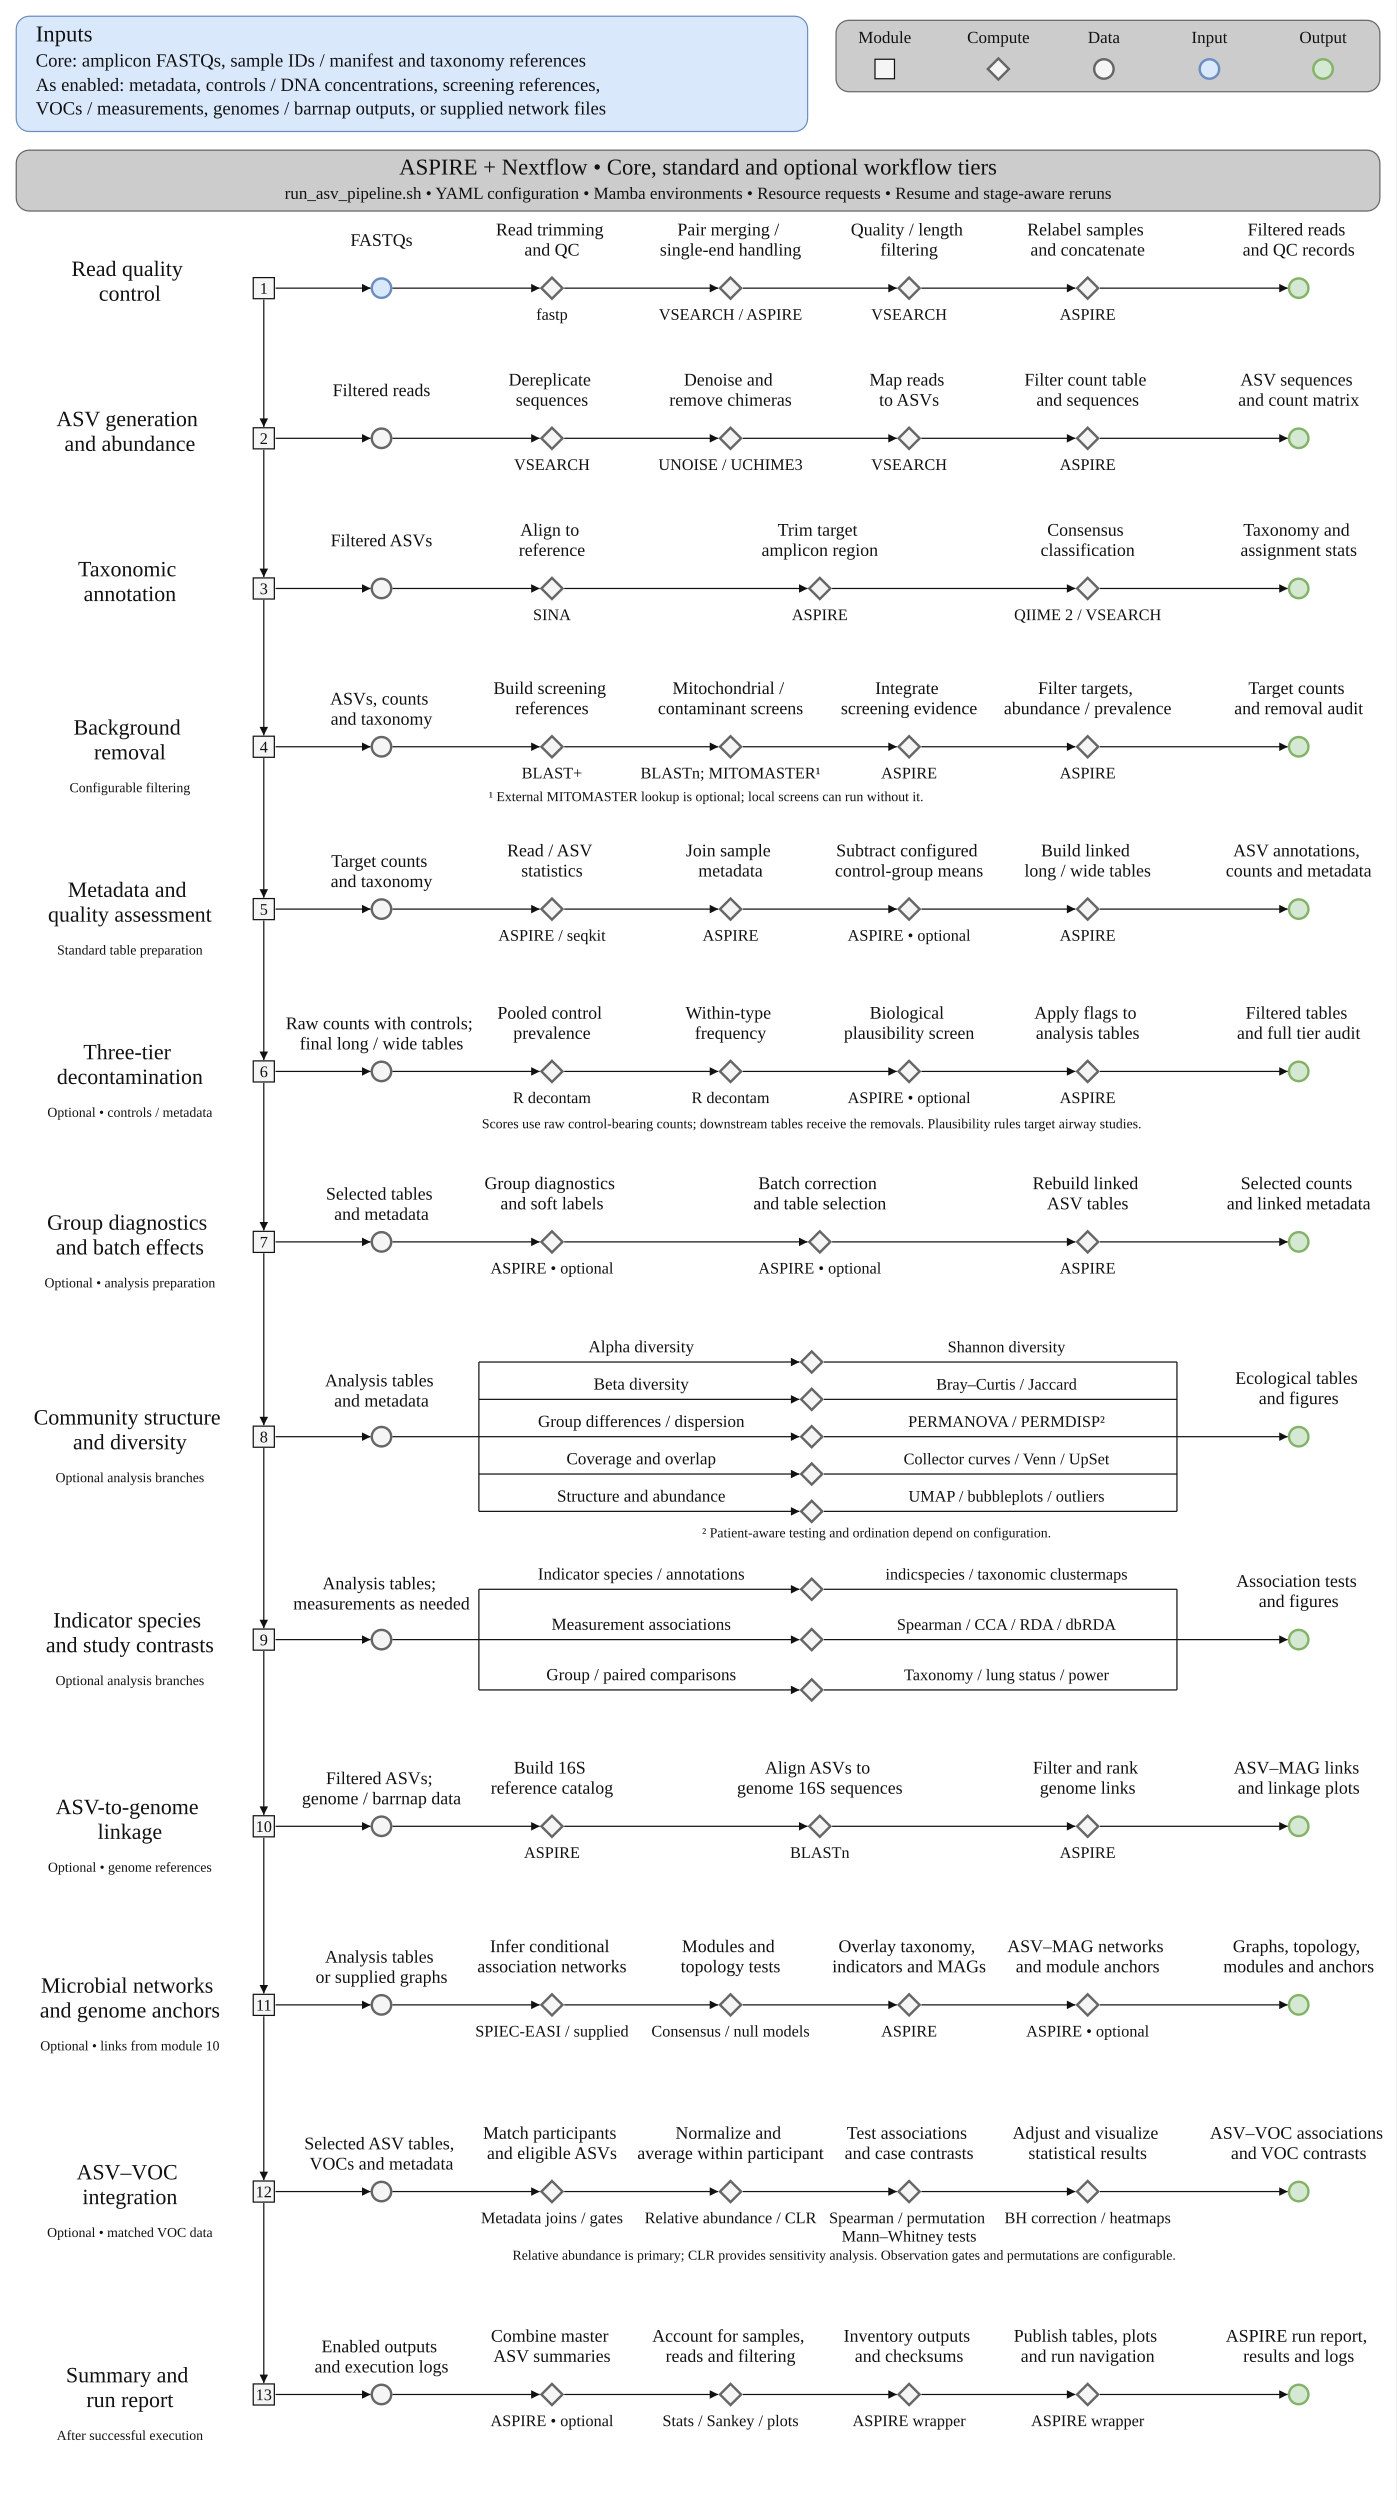
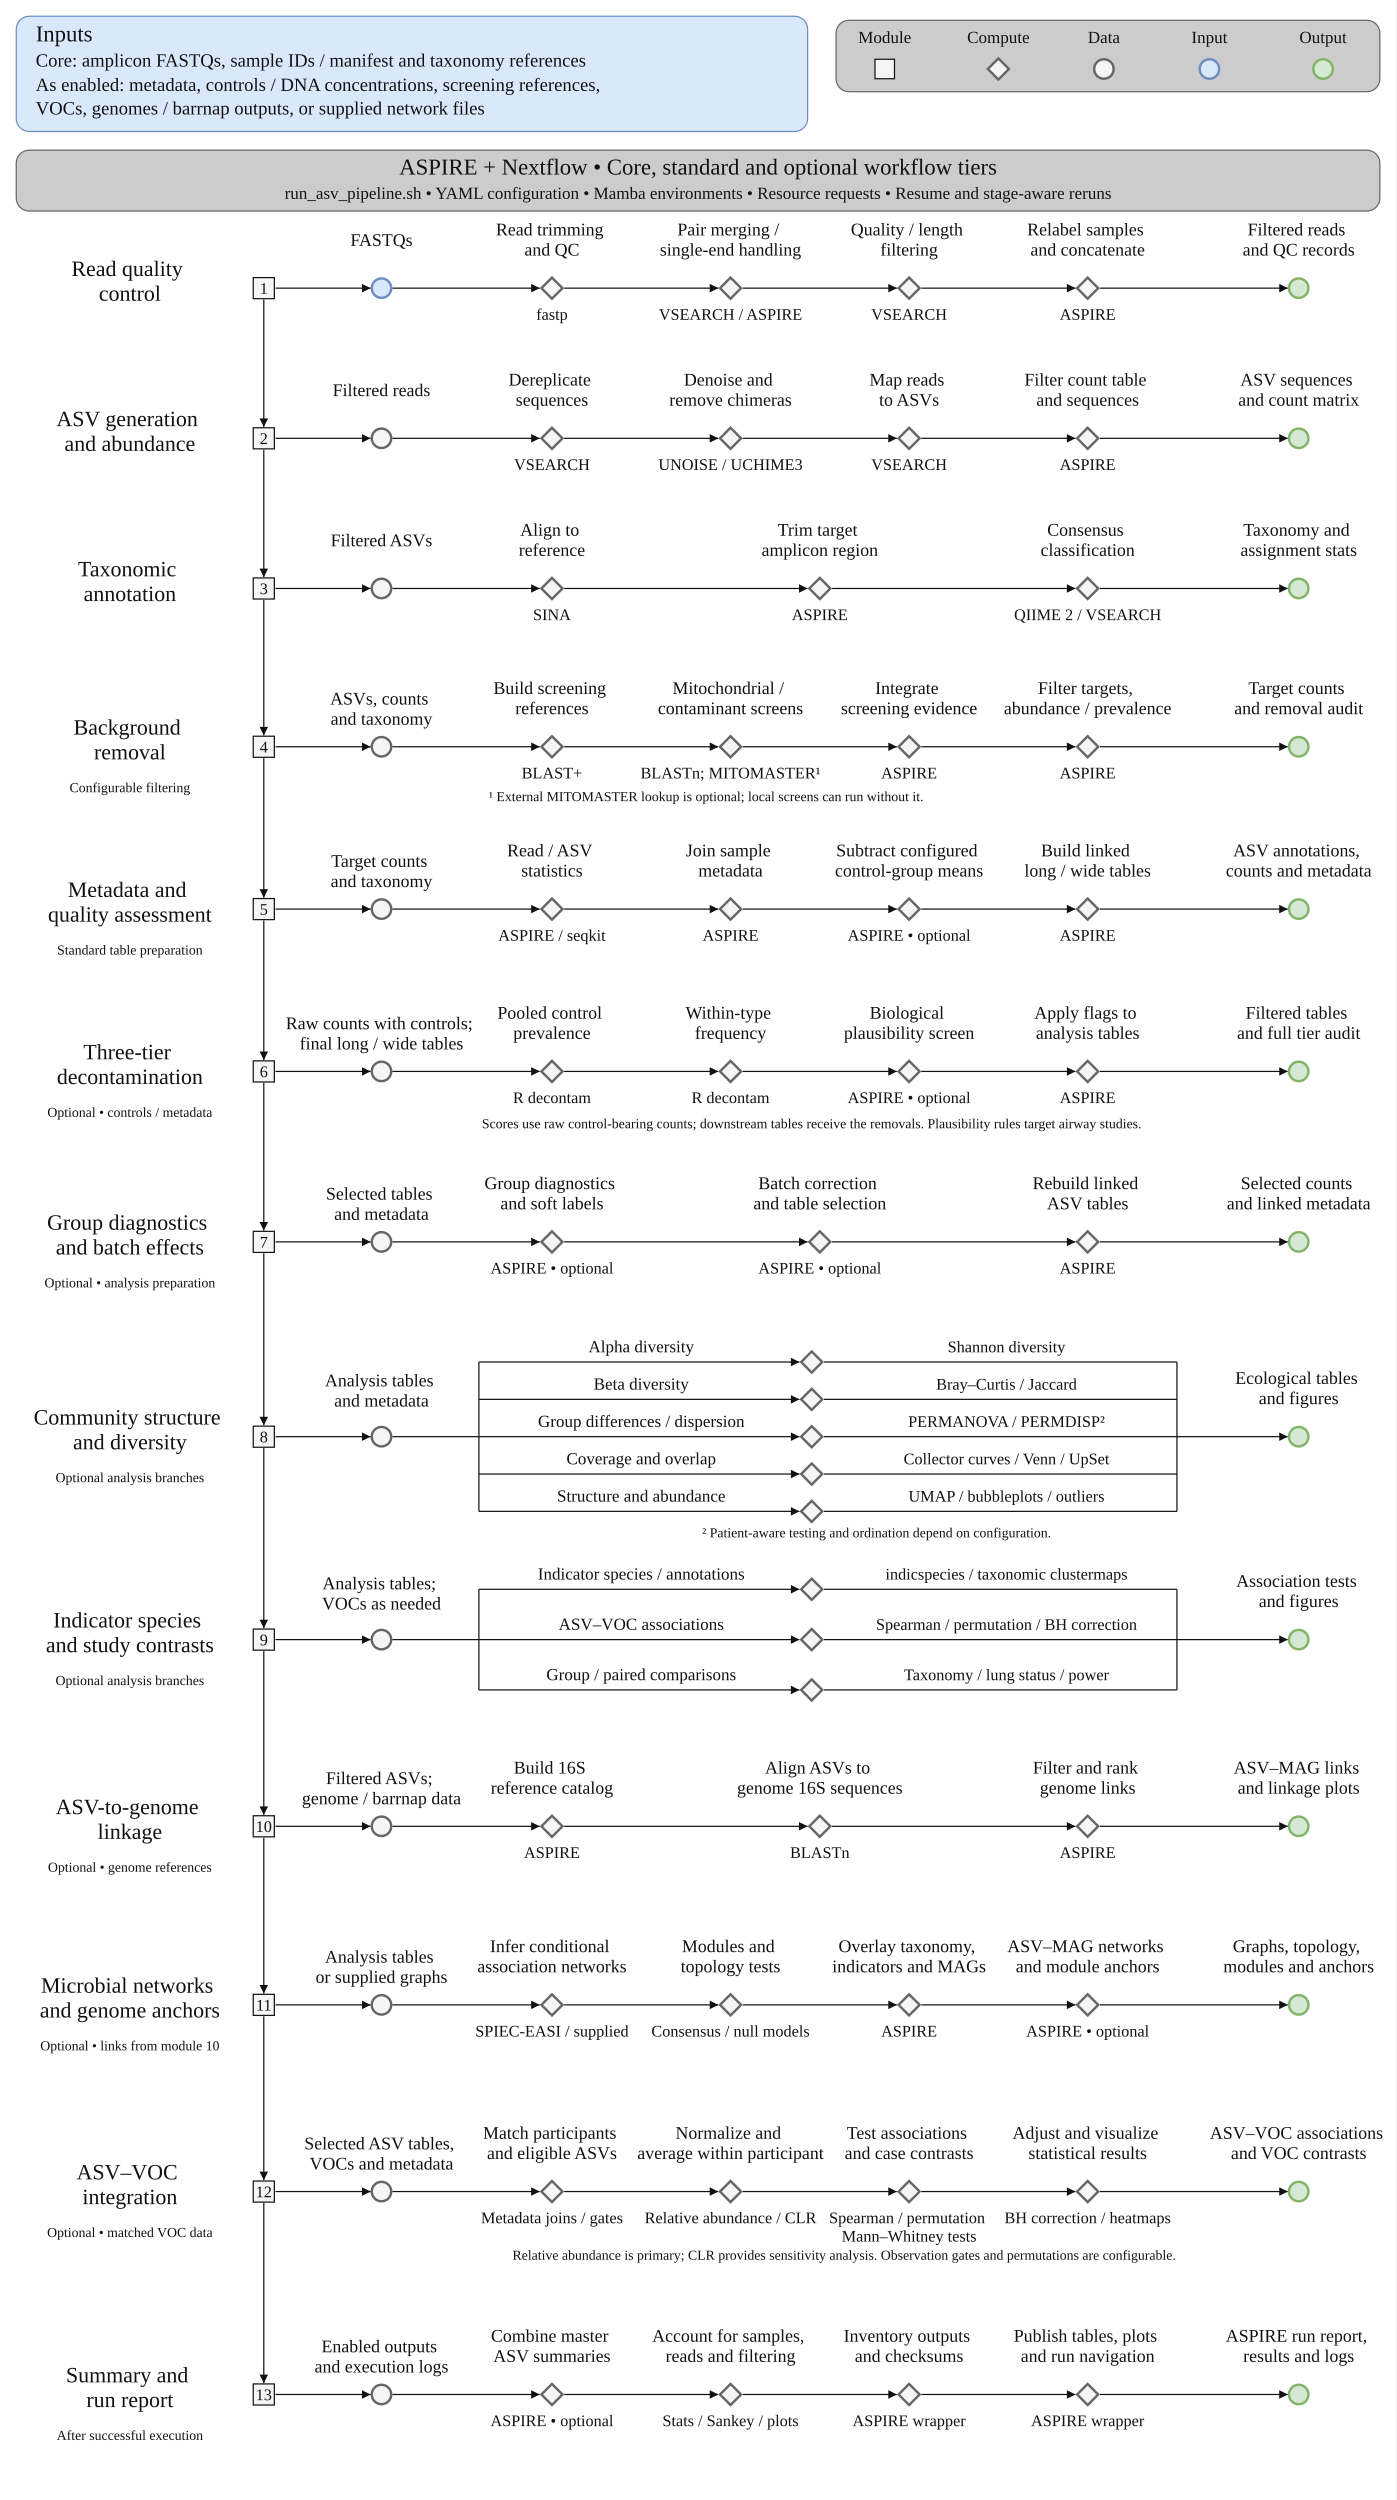
<svg xmlns="http://www.w3.org/2000/svg" width="1720" height="3080" viewBox="0 0 1720 3080" role="img" aria-labelledby="title desc">
  <rect width="1720" height="3080" fill="white" />
  <defs>
    <marker id="arrow" viewBox="0 0 10 10" refX="10" refY="5" markerWidth="7" markerHeight="7" orient="auto">
      <path d="M 0 0 L 10 5 L 0 10 z" fill="#111111" />
    </marker>
  </defs>
  <style>text {font-family:"Times New Roman",Times,serif;fill:#111111} .wire {fill:none;stroke:#111111;stroke-width:1.5;marker-end:url(#arrow)} .branch {fill:none;stroke:#111111;stroke-width:1.5}</style>
  <rect x="20" y="20" width="975" height="142" rx="16" fill="#DAE8FC" stroke="#6C8EBF" stroke-width="1.5" />
  <text x="44" y="51" font-size="28" text-anchor="start">
    <tspan x="44" dy="0">Inputs</tspan>
  </text>
  <text x="44" y="82" font-size="23" text-anchor="start">
    <tspan x="44" dy="0">Core: amplicon FASTQs, sample IDs / manifest and taxonomy references</tspan>
  </text>
  <text x="44" y="112" font-size="23" text-anchor="start">
    <tspan x="44" dy="0">As enabled: metadata, controls / DNA concentrations, screening references,</tspan>
  </text>
  <text x="44" y="141" font-size="23" text-anchor="start">
-     <tspan x="44" dy="0">VOCs / measurements, genomes / barrnap outputs, or supplied network files</tspan>
+     <tspan x="44" dy="0">VOCs, genomes / barrnap outputs, or supplied network files</tspan>
  </text>
  <rect x="1030" y="25" width="670" height="88" rx="16" fill="#CCCCCC" stroke="#666666" stroke-width="1.5" />
  <text x="1090" y="53" font-size="21" text-anchor="middle">
    <tspan x="1090" dy="0">Module</tspan>
  </text>
  <rect x="1078" y="73" width="24" height="24" rx="0" fill="#F5F5F5" stroke="#111111" stroke-width="1.5" />
  <text x="1230" y="53" font-size="21" text-anchor="middle">
    <tspan x="1230" dy="0">Compute</tspan>
  </text>
  <path d="M 1230 72 L 1243 85 L 1230 98 L 1217 85 Z" fill="#F5F5F5" stroke="#666666" stroke-width="3" />
  <text x="1360" y="53" font-size="21" text-anchor="middle">
    <tspan x="1360" dy="0">Data</tspan>
  </text>
  <circle cx="1360" cy="85" r="12" fill="#F5F5F5" stroke="#666666" stroke-width="3" />
  <text x="1490" y="53" font-size="21" text-anchor="middle">
    <tspan x="1490" dy="0">Input</tspan>
  </text>
  <circle cx="1490" cy="85" r="12" fill="#DAE8FC" stroke="#6C8EBF" stroke-width="3" />
  <text x="1630" y="53" font-size="21" text-anchor="middle">
    <tspan x="1630" dy="0">Output</tspan>
  </text>
  <circle cx="1630" cy="85" r="12" fill="#D5E8D4" stroke="#82B366" stroke-width="3" />
  <rect x="20" y="185" width="1680" height="75" rx="16" fill="#CCCCCC" stroke="#666666" stroke-width="1.5" />
  <text x="860" y="215" font-size="28" text-anchor="middle">
    <tspan x="860" dy="0">ASPIRE + Nextflow • Core, standard and optional workflow tiers</tspan>
  </text>
  <text x="860" y="245" font-size="21" text-anchor="middle">
    <tspan x="860" dy="0">run_asv_pipeline.sh • YAML configuration • Mamba environments • Resource requests • Resume and stage-aware reruns</tspan>
  </text>
  <text x="160" y="340" font-size="27" text-anchor="middle">
    <tspan x="160" dy="0">Read quality</tspan>
    <tspan x="160" dy="30.51">control</tspan>
  </text>
  <rect x="312" y="342" width="26" height="26" rx="0" fill="#F5F5F5" stroke="#111111" stroke-width="1.5" />
  <text x="325" y="362" font-size="20" text-anchor="middle">
    <tspan x="325" dy="0">1</tspan>
  </text>
  <circle cx="470" cy="355" r="12" fill="#DAE8FC" stroke="#6C8EBF" stroke-width="3" />
  <text x="470" y="303" font-size="22" text-anchor="middle">
    <tspan x="470" dy="0">FASTQs</tspan>
  </text>
  <path d="M 339.5 355 L 456.5 355" class="wire" />
  <path d="M 483.5 355 L 664.879 355" class="wire" />
  <path d="M 680.0 342 L 693.0 355 L 680.0 368 L 667.0 355 Z" fill="#F5F5F5" stroke="#666666" stroke-width="3" />
  <text x="680.0" y="290" font-size="22" text-anchor="middle">
    <tspan x="680.0" dy="0">Read trimming</tspan>
    <tspan x="680.0" dy="24.86">and QC</tspan>
  </text>
  <text x="680.0" y="394" font-size="20" text-anchor="middle">
    <tspan x="680.0" dy="0">fastp</tspan>
  </text>
  <path d="M 695.121 355 L 884.879 355" class="wire" />
  <path d="M 900.0 342 L 913.0 355 L 900.0 368 L 887.0 355 Z" fill="#F5F5F5" stroke="#666666" stroke-width="3" />
  <text x="900.0" y="290" font-size="22" text-anchor="middle">
    <tspan x="900.0" dy="0">Pair merging /</tspan>
    <tspan x="900.0" dy="24.86">single-end handling</tspan>
  </text>
  <text x="900.0" y="394" font-size="20" text-anchor="middle">
    <tspan x="900.0" dy="0">VSEARCH / ASPIRE</tspan>
  </text>
  <path d="M 915.121 355 L 1104.879 355" class="wire" />
  <path d="M 1120.0 342 L 1133.0 355 L 1120.0 368 L 1107.0 355 Z" fill="#F5F5F5" stroke="#666666" stroke-width="3" />
  <text x="1120.0" y="290" font-size="22" text-anchor="middle">
    <tspan x="1120.0" dy="0">Quality / length</tspan>
    <tspan x="1120.0" dy="24.86">filtering</tspan>
  </text>
  <text x="1120.0" y="394" font-size="20" text-anchor="middle">
    <tspan x="1120.0" dy="0">VSEARCH</tspan>
  </text>
  <path d="M 1135.121 355 L 1324.879 355" class="wire" />
  <path d="M 1340.0 342 L 1353.0 355 L 1340.0 368 L 1327.0 355 Z" fill="#F5F5F5" stroke="#666666" stroke-width="3" />
  <text x="1340.0" y="290" font-size="22" text-anchor="middle">
    <tspan x="1340.0" dy="0">Relabel samples</tspan>
    <tspan x="1340.0" dy="24.86">and concatenate</tspan>
  </text>
  <text x="1340.0" y="394" font-size="20" text-anchor="middle">
    <tspan x="1340.0" dy="0">ASPIRE</tspan>
  </text>
  <path d="M 1355.121 355 L 1586.5 355" class="wire" />
  <circle cx="1600" cy="355" r="12" fill="#D5E8D4" stroke="#82B366" stroke-width="3" />
  <text x="1600" y="290" font-size="22" text-anchor="middle">
    <tspan x="1600" dy="0">Filtered reads</tspan>
    <tspan x="1600" dy="24.86">and QC records</tspan>
  </text>
  <text x="160" y="525" font-size="27" text-anchor="middle">
    <tspan x="160" dy="0">ASV generation</tspan>
    <tspan x="160" dy="30.51">and abundance</tspan>
  </text>
  <rect x="312" y="527" width="26" height="26" rx="0" fill="#F5F5F5" stroke="#111111" stroke-width="1.5" />
  <text x="325" y="547" font-size="20" text-anchor="middle">
    <tspan x="325" dy="0">2</tspan>
  </text>
  <circle cx="470" cy="540" r="12" fill="#F5F5F5" stroke="#666666" stroke-width="3" />
  <text x="470" y="488" font-size="22" text-anchor="middle">
    <tspan x="470" dy="0">Filtered reads</tspan>
  </text>
  <path d="M 339.5 540 L 456.5 540" class="wire" />
  <path d="M 483.5 540 L 664.879 540" class="wire" />
  <path d="M 680.0 527 L 693.0 540 L 680.0 553 L 667.0 540 Z" fill="#F5F5F5" stroke="#666666" stroke-width="3" />
  <text x="680.0" y="475" font-size="22" text-anchor="middle">
    <tspan x="680.0" dy="0">Dereplicate</tspan>
    <tspan x="680.0" dy="24.86">sequences</tspan>
  </text>
  <text x="680.0" y="579" font-size="20" text-anchor="middle">
    <tspan x="680.0" dy="0">VSEARCH</tspan>
  </text>
  <path d="M 695.121 540 L 884.879 540" class="wire" />
  <path d="M 900.0 527 L 913.0 540 L 900.0 553 L 887.0 540 Z" fill="#F5F5F5" stroke="#666666" stroke-width="3" />
  <text x="900.0" y="475" font-size="22" text-anchor="middle">
    <tspan x="900.0" dy="0">Denoise and</tspan>
    <tspan x="900.0" dy="24.86">remove chimeras</tspan>
  </text>
  <text x="900.0" y="579" font-size="20" text-anchor="middle">
    <tspan x="900.0" dy="0">UNOISE / UCHIME3</tspan>
  </text>
  <path d="M 915.121 540 L 1104.879 540" class="wire" />
  <path d="M 1120.0 527 L 1133.0 540 L 1120.0 553 L 1107.0 540 Z" fill="#F5F5F5" stroke="#666666" stroke-width="3" />
  <text x="1120.0" y="475" font-size="22" text-anchor="middle">
    <tspan x="1120.0" dy="0">Map reads</tspan>
    <tspan x="1120.0" dy="24.86">to ASVs</tspan>
  </text>
  <text x="1120.0" y="579" font-size="20" text-anchor="middle">
    <tspan x="1120.0" dy="0">VSEARCH</tspan>
  </text>
  <path d="M 1135.121 540 L 1324.879 540" class="wire" />
  <path d="M 1340.0 527 L 1353.0 540 L 1340.0 553 L 1327.0 540 Z" fill="#F5F5F5" stroke="#666666" stroke-width="3" />
  <text x="1340.0" y="475" font-size="22" text-anchor="middle">
    <tspan x="1340.0" dy="0">Filter count table</tspan>
    <tspan x="1340.0" dy="24.86">and sequences</tspan>
  </text>
  <text x="1340.0" y="579" font-size="20" text-anchor="middle">
    <tspan x="1340.0" dy="0">ASPIRE</tspan>
  </text>
  <path d="M 1355.121 540 L 1586.5 540" class="wire" />
  <circle cx="1600" cy="540" r="12" fill="#D5E8D4" stroke="#82B366" stroke-width="3" />
  <text x="1600" y="475" font-size="22" text-anchor="middle">
    <tspan x="1600" dy="0">ASV sequences</tspan>
    <tspan x="1600" dy="24.86">and count matrix</tspan>
  </text>
  <text x="160" y="710" font-size="27" text-anchor="middle">
    <tspan x="160" dy="0">Taxonomic</tspan>
    <tspan x="160" dy="30.51">annotation</tspan>
  </text>
  <rect x="312" y="712" width="26" height="26" rx="0" fill="#F5F5F5" stroke="#111111" stroke-width="1.5" />
  <text x="325" y="732" font-size="20" text-anchor="middle">
    <tspan x="325" dy="0">3</tspan>
  </text>
  <circle cx="470" cy="725" r="12" fill="#F5F5F5" stroke="#666666" stroke-width="3" />
  <text x="470" y="673" font-size="22" text-anchor="middle">
    <tspan x="470" dy="0">Filtered ASVs</tspan>
  </text>
  <path d="M 339.5 725 L 456.5 725" class="wire" />
  <path d="M 483.5 725 L 664.879 725" class="wire" />
  <path d="M 680.0 712 L 693.0 725 L 680.0 738 L 667.0 725 Z" fill="#F5F5F5" stroke="#666666" stroke-width="3" />
  <text x="680.0" y="660" font-size="22" text-anchor="middle">
    <tspan x="680.0" dy="0">Align to</tspan>
    <tspan x="680.0" dy="24.86">reference</tspan>
  </text>
  <text x="680.0" y="764" font-size="20" text-anchor="middle">
    <tspan x="680.0" dy="0">SINA</tspan>
  </text>
  <path d="M 695.121 725 L 994.879 725" class="wire" />
  <path d="M 1010.0 712 L 1023.0 725 L 1010.0 738 L 997.0 725 Z" fill="#F5F5F5" stroke="#666666" stroke-width="3" />
  <text x="1010.0" y="660" font-size="22" text-anchor="middle">
    <tspan x="1010.0" dy="0">Trim target</tspan>
    <tspan x="1010.0" dy="24.86">amplicon region</tspan>
  </text>
  <text x="1010.0" y="764" font-size="20" text-anchor="middle">
    <tspan x="1010.0" dy="0">ASPIRE</tspan>
  </text>
  <path d="M 1025.121 725 L 1324.879 725" class="wire" />
  <path d="M 1340.0 712 L 1353.0 725 L 1340.0 738 L 1327.0 725 Z" fill="#F5F5F5" stroke="#666666" stroke-width="3" />
  <text x="1340.0" y="660" font-size="22" text-anchor="middle">
    <tspan x="1340.0" dy="0">Consensus</tspan>
    <tspan x="1340.0" dy="24.86">classification</tspan>
  </text>
  <text x="1340.0" y="764" font-size="20" text-anchor="middle">
    <tspan x="1340.0" dy="0">QIIME 2 / VSEARCH</tspan>
  </text>
  <path d="M 1355.121 725 L 1586.5 725" class="wire" />
  <circle cx="1600" cy="725" r="12" fill="#D5E8D4" stroke="#82B366" stroke-width="3" />
  <text x="1600" y="660" font-size="22" text-anchor="middle">
    <tspan x="1600" dy="0">Taxonomy and</tspan>
    <tspan x="1600" dy="24.86">assignment stats</tspan>
  </text>
  <text x="160" y="905" font-size="27" text-anchor="middle">
    <tspan x="160" dy="0">Background</tspan>
    <tspan x="160" dy="30.51">removal</tspan>
  </text>
  <rect x="312" y="907" width="26" height="26" rx="0" fill="#F5F5F5" stroke="#111111" stroke-width="1.5" />
  <text x="325" y="927" font-size="20" text-anchor="middle">
    <tspan x="325" dy="0">4</tspan>
  </text>
  <text x="160" y="976" font-size="17" text-anchor="middle">
    <tspan x="160" dy="0">Configurable filtering</tspan>
  </text>
  <circle cx="470" cy="920" r="12" fill="#F5F5F5" stroke="#666666" stroke-width="3" />
  <text x="470" y="868" font-size="22" text-anchor="middle">
    <tspan x="470" dy="0">ASVs, counts</tspan>
    <tspan x="470" dy="24.86">and taxonomy</tspan>
  </text>
  <path d="M 339.5 920 L 456.5 920" class="wire" />
  <path d="M 483.5 920 L 664.879 920" class="wire" />
  <path d="M 680.0 907 L 693.0 920 L 680.0 933 L 667.0 920 Z" fill="#F5F5F5" stroke="#666666" stroke-width="3" />
  <text x="680.0" y="855" font-size="22" text-anchor="middle">
    <tspan x="680.0" dy="0">Build screening</tspan>
    <tspan x="680.0" dy="24.86">references</tspan>
  </text>
  <text x="680.0" y="959" font-size="20" text-anchor="middle">
    <tspan x="680.0" dy="0">BLAST+</tspan>
  </text>
  <path d="M 695.121 920 L 884.879 920" class="wire" />
  <path d="M 900.0 907 L 913.0 920 L 900.0 933 L 887.0 920 Z" fill="#F5F5F5" stroke="#666666" stroke-width="3" />
  <text x="900.0" y="855" font-size="22" text-anchor="middle">
    <tspan x="900.0" dy="0">Mitochondrial /</tspan>
    <tspan x="900.0" dy="24.86">contaminant screens</tspan>
  </text>
  <text x="900.0" y="959" font-size="20" text-anchor="middle">
    <tspan x="900.0" dy="0">BLASTn; MITOMASTER¹</tspan>
  </text>
  <path d="M 915.121 920 L 1104.879 920" class="wire" />
  <path d="M 1120.0 907 L 1133.0 920 L 1120.0 933 L 1107.0 920 Z" fill="#F5F5F5" stroke="#666666" stroke-width="3" />
  <text x="1120.0" y="855" font-size="22" text-anchor="middle">
    <tspan x="1120.0" dy="0">Integrate</tspan>
    <tspan x="1120.0" dy="24.86">screening evidence</tspan>
  </text>
  <text x="1120.0" y="959" font-size="20" text-anchor="middle">
    <tspan x="1120.0" dy="0">ASPIRE</tspan>
  </text>
  <path d="M 1135.121 920 L 1324.879 920" class="wire" />
  <path d="M 1340.0 907 L 1353.0 920 L 1340.0 933 L 1327.0 920 Z" fill="#F5F5F5" stroke="#666666" stroke-width="3" />
  <text x="1340.0" y="855" font-size="22" text-anchor="middle">
    <tspan x="1340.0" dy="0">Filter targets,</tspan>
    <tspan x="1340.0" dy="24.86">abundance / prevalence</tspan>
  </text>
  <text x="1340.0" y="959" font-size="20" text-anchor="middle">
    <tspan x="1340.0" dy="0">ASPIRE</tspan>
  </text>
  <path d="M 1355.121 920 L 1586.5 920" class="wire" />
  <circle cx="1600" cy="920" r="12" fill="#D5E8D4" stroke="#82B366" stroke-width="3" />
  <text x="1600" y="855" font-size="22" text-anchor="middle">
    <tspan x="1600" dy="0">Target counts</tspan>
    <tspan x="1600" dy="24.86">and removal audit</tspan>
  </text>
  <text x="870" y="987" font-size="17" text-anchor="middle">
    <tspan x="870" dy="0">¹ External MITOMASTER lookup is optional; local screens can run without it.</tspan>
  </text>
  <text x="160" y="1105" font-size="27" text-anchor="middle">
    <tspan x="160" dy="0">Metadata and</tspan>
    <tspan x="160" dy="30.51">quality assessment</tspan>
  </text>
  <rect x="312" y="1107" width="26" height="26" rx="0" fill="#F5F5F5" stroke="#111111" stroke-width="1.5" />
  <text x="325" y="1127" font-size="20" text-anchor="middle">
    <tspan x="325" dy="0">5</tspan>
  </text>
  <text x="160" y="1176" font-size="17" text-anchor="middle">
    <tspan x="160" dy="0">Standard table preparation</tspan>
  </text>
  <circle cx="470" cy="1120" r="12" fill="#F5F5F5" stroke="#666666" stroke-width="3" />
  <text x="470" y="1068" font-size="22" text-anchor="middle">
    <tspan x="470" dy="0">Target counts</tspan>
    <tspan x="470" dy="24.86">and taxonomy</tspan>
  </text>
  <path d="M 339.5 1120 L 456.5 1120" class="wire" />
  <path d="M 483.5 1120 L 664.879 1120" class="wire" />
  <path d="M 680.0 1107 L 693.0 1120 L 680.0 1133 L 667.0 1120 Z" fill="#F5F5F5" stroke="#666666" stroke-width="3" />
  <text x="680.0" y="1055" font-size="22" text-anchor="middle">
    <tspan x="680.0" dy="0">Read / ASV</tspan>
    <tspan x="680.0" dy="24.86">statistics</tspan>
  </text>
  <text x="680.0" y="1159" font-size="20" text-anchor="middle">
    <tspan x="680.0" dy="0">ASPIRE / seqkit</tspan>
  </text>
  <path d="M 695.121 1120 L 884.879 1120" class="wire" />
  <path d="M 900.0 1107 L 913.0 1120 L 900.0 1133 L 887.0 1120 Z" fill="#F5F5F5" stroke="#666666" stroke-width="3" />
  <text x="900.0" y="1055" font-size="22" text-anchor="middle">
    <tspan x="900.0" dy="0">Join sample</tspan>
    <tspan x="900.0" dy="24.86">metadata</tspan>
  </text>
  <text x="900.0" y="1159" font-size="20" text-anchor="middle">
    <tspan x="900.0" dy="0">ASPIRE</tspan>
  </text>
  <path d="M 915.121 1120 L 1104.879 1120" class="wire" />
  <path d="M 1120.0 1107 L 1133.0 1120 L 1120.0 1133 L 1107.0 1120 Z" fill="#F5F5F5" stroke="#666666" stroke-width="3" />
  <text x="1120.0" y="1055" font-size="22" text-anchor="middle">
    <tspan x="1120.0" dy="0">Subtract configured</tspan>
    <tspan x="1120.0" dy="24.86">control-group means</tspan>
  </text>
  <text x="1120.0" y="1159" font-size="20" text-anchor="middle">
    <tspan x="1120.0" dy="0">ASPIRE • optional</tspan>
  </text>
  <path d="M 1135.121 1120 L 1324.879 1120" class="wire" />
  <path d="M 1340.0 1107 L 1353.0 1120 L 1340.0 1133 L 1327.0 1120 Z" fill="#F5F5F5" stroke="#666666" stroke-width="3" />
  <text x="1340.0" y="1055" font-size="22" text-anchor="middle">
    <tspan x="1340.0" dy="0">Build linked</tspan>
    <tspan x="1340.0" dy="24.86">long / wide tables</tspan>
  </text>
  <text x="1340.0" y="1159" font-size="20" text-anchor="middle">
    <tspan x="1340.0" dy="0">ASPIRE</tspan>
  </text>
  <path d="M 1355.121 1120 L 1586.5 1120" class="wire" />
  <circle cx="1600" cy="1120" r="12" fill="#D5E8D4" stroke="#82B366" stroke-width="3" />
  <text x="1600" y="1055" font-size="22" text-anchor="middle">
    <tspan x="1600" dy="0">ASV annotations,</tspan>
    <tspan x="1600" dy="24.86">counts and metadata</tspan>
  </text>
  <text x="160" y="1305" font-size="27" text-anchor="middle">
    <tspan x="160" dy="0">Three-tier</tspan>
    <tspan x="160" dy="30.51">decontamination</tspan>
  </text>
  <rect x="312" y="1307" width="26" height="26" rx="0" fill="#F5F5F5" stroke="#111111" stroke-width="1.5" />
  <text x="325" y="1327" font-size="20" text-anchor="middle">
    <tspan x="325" dy="0">6</tspan>
  </text>
  <text x="160" y="1376" font-size="17" text-anchor="middle">
    <tspan x="160" dy="0">Optional • controls / metadata</tspan>
  </text>
  <circle cx="470" cy="1320" r="12" fill="#F5F5F5" stroke="#666666" stroke-width="3" />
  <text x="470" y="1268" font-size="22" text-anchor="middle">
    <tspan x="470" dy="0">Raw counts with controls;</tspan>
    <tspan x="470" dy="24.86">final long / wide tables</tspan>
  </text>
  <path d="M 339.5 1320 L 456.5 1320" class="wire" />
  <path d="M 483.5 1320 L 664.879 1320" class="wire" />
  <path d="M 680.0 1307 L 693.0 1320 L 680.0 1333 L 667.0 1320 Z" fill="#F5F5F5" stroke="#666666" stroke-width="3" />
  <text x="680.0" y="1255" font-size="22" text-anchor="middle">
    <tspan x="680.0" dy="0">Pooled control</tspan>
    <tspan x="680.0" dy="24.86">prevalence</tspan>
  </text>
  <text x="680.0" y="1359" font-size="20" text-anchor="middle">
    <tspan x="680.0" dy="0">R decontam</tspan>
  </text>
  <path d="M 695.121 1320 L 884.879 1320" class="wire" />
  <path d="M 900.0 1307 L 913.0 1320 L 900.0 1333 L 887.0 1320 Z" fill="#F5F5F5" stroke="#666666" stroke-width="3" />
  <text x="900.0" y="1255" font-size="22" text-anchor="middle">
    <tspan x="900.0" dy="0">Within-type</tspan>
    <tspan x="900.0" dy="24.86">frequency</tspan>
  </text>
  <text x="900.0" y="1359" font-size="20" text-anchor="middle">
    <tspan x="900.0" dy="0">R decontam</tspan>
  </text>
  <path d="M 915.121 1320 L 1104.879 1320" class="wire" />
  <path d="M 1120.0 1307 L 1133.0 1320 L 1120.0 1333 L 1107.0 1320 Z" fill="#F5F5F5" stroke="#666666" stroke-width="3" />
  <text x="1120.0" y="1255" font-size="22" text-anchor="middle">
    <tspan x="1120.0" dy="0">Biological</tspan>
    <tspan x="1120.0" dy="24.86">plausibility screen</tspan>
  </text>
  <text x="1120.0" y="1359" font-size="20" text-anchor="middle">
    <tspan x="1120.0" dy="0">ASPIRE • optional</tspan>
  </text>
  <path d="M 1135.121 1320 L 1324.879 1320" class="wire" />
  <path d="M 1340.0 1307 L 1353.0 1320 L 1340.0 1333 L 1327.0 1320 Z" fill="#F5F5F5" stroke="#666666" stroke-width="3" />
  <text x="1340.0" y="1255" font-size="22" text-anchor="middle">
    <tspan x="1340.0" dy="0">Apply flags to</tspan>
    <tspan x="1340.0" dy="24.86">analysis tables</tspan>
  </text>
  <text x="1340.0" y="1359" font-size="20" text-anchor="middle">
    <tspan x="1340.0" dy="0">ASPIRE</tspan>
  </text>
  <path d="M 1355.121 1320 L 1586.5 1320" class="wire" />
  <circle cx="1600" cy="1320" r="12" fill="#D5E8D4" stroke="#82B366" stroke-width="3" />
  <text x="1600" y="1255" font-size="22" text-anchor="middle">
    <tspan x="1600" dy="0">Filtered tables</tspan>
    <tspan x="1600" dy="24.86">and full tier audit</tspan>
  </text>
  <text x="1000" y="1390" font-size="17" text-anchor="middle">
    <tspan x="1000" dy="0">Scores use raw control-bearing counts; downstream tables receive the removals. Plausibility rules target airway studies.</tspan>
  </text>
  <text x="160" y="1515" font-size="27" text-anchor="middle">
    <tspan x="160" dy="0">Group diagnostics</tspan>
    <tspan x="160" dy="30.51">and batch effects</tspan>
  </text>
  <rect x="312" y="1517" width="26" height="26" rx="0" fill="#F5F5F5" stroke="#111111" stroke-width="1.5" />
  <text x="325" y="1537" font-size="20" text-anchor="middle">
    <tspan x="325" dy="0">7</tspan>
  </text>
  <text x="160" y="1586" font-size="17" text-anchor="middle">
    <tspan x="160" dy="0">Optional • analysis preparation</tspan>
  </text>
  <circle cx="470" cy="1530" r="12" fill="#F5F5F5" stroke="#666666" stroke-width="3" />
  <text x="470" y="1478" font-size="22" text-anchor="middle">
    <tspan x="470" dy="0">Selected tables</tspan>
    <tspan x="470" dy="24.86">and metadata</tspan>
  </text>
  <path d="M 339.5 1530 L 456.5 1530" class="wire" />
  <path d="M 483.5 1530 L 664.879 1530" class="wire" />
  <path d="M 680.0 1517 L 693.0 1530 L 680.0 1543 L 667.0 1530 Z" fill="#F5F5F5" stroke="#666666" stroke-width="3" />
  <text x="680.0" y="1465" font-size="22" text-anchor="middle">
    <tspan x="680.0" dy="0">Group diagnostics</tspan>
    <tspan x="680.0" dy="24.86">and soft labels</tspan>
  </text>
  <text x="680.0" y="1569" font-size="20" text-anchor="middle">
    <tspan x="680.0" dy="0">ASPIRE • optional</tspan>
  </text>
  <path d="M 695.121 1530 L 994.879 1530" class="wire" />
  <path d="M 1010.0 1517 L 1023.0 1530 L 1010.0 1543 L 997.0 1530 Z" fill="#F5F5F5" stroke="#666666" stroke-width="3" />
  <text x="1010.0" y="1465" font-size="22" text-anchor="middle">
    <tspan x="1010.0" dy="0">Batch correction</tspan>
    <tspan x="1010.0" dy="24.86">and table selection</tspan>
  </text>
  <text x="1010.0" y="1569" font-size="20" text-anchor="middle">
    <tspan x="1010.0" dy="0">ASPIRE • optional</tspan>
  </text>
  <path d="M 1025.121 1530 L 1324.879 1530" class="wire" />
  <path d="M 1340.0 1517 L 1353.0 1530 L 1340.0 1543 L 1327.0 1530 Z" fill="#F5F5F5" stroke="#666666" stroke-width="3" />
  <text x="1340.0" y="1465" font-size="22" text-anchor="middle">
    <tspan x="1340.0" dy="0">Rebuild linked</tspan>
    <tspan x="1340.0" dy="24.86">ASV tables</tspan>
  </text>
  <text x="1340.0" y="1569" font-size="20" text-anchor="middle">
    <tspan x="1340.0" dy="0">ASPIRE</tspan>
  </text>
  <path d="M 1355.121 1530 L 1586.5 1530" class="wire" />
  <circle cx="1600" cy="1530" r="12" fill="#D5E8D4" stroke="#82B366" stroke-width="3" />
  <text x="1600" y="1465" font-size="22" text-anchor="middle">
    <tspan x="1600" dy="0">Selected counts</tspan>
    <tspan x="1600" dy="24.86">and linked metadata</tspan>
  </text>
  <text x="160" y="1755" font-size="27" text-anchor="middle">
    <tspan x="160" dy="0">Community structure</tspan>
    <tspan x="160" dy="30.51">and diversity</tspan>
  </text>
  <rect x="312" y="1757" width="26" height="26" rx="0" fill="#F5F5F5" stroke="#111111" stroke-width="1.5" />
  <text x="325" y="1777" font-size="20" text-anchor="middle">
    <tspan x="325" dy="0">8</tspan>
  </text>
  <text x="160" y="1826" font-size="17" text-anchor="middle">
    <tspan x="160" dy="0">Optional analysis branches</tspan>
  </text>
  <circle cx="470" cy="1770" r="12" fill="#F5F5F5" stroke="#666666" stroke-width="3" />
  <text x="470" y="1708" font-size="22" text-anchor="middle">
    <tspan x="470" dy="0">Analysis tables</tspan>
    <tspan x="470" dy="24.86">and metadata</tspan>
  </text>
  <path d="M 339.5 1770 L 456.5 1770" class="wire" />
  <path d="M 483.5 1770 L 590 1770" class="branch" />
  <path d="M 590 1678.0 L 590 1862.0" class="branch" />
  <path d="M 1450 1678.0 L 1450 1862.0" class="branch" />
  <path d="M 590 1678.0 L 984.879 1678.0" class="wire" />
  <path d="M 1000 1665.0 L 1013 1678.0 L 1000 1691.0 L 987 1678.0 Z" fill="#F5F5F5" stroke="#666666" stroke-width="3" />
  <path d="M 1015.121 1678.0 L 1450 1678.0" class="branch" />
  <text x="790" y="1666.0" font-size="21" text-anchor="middle">
    <tspan x="790" dy="0">Alpha diversity</tspan>
  </text>
  <text x="1240" y="1666.0" font-size="20" text-anchor="middle">
    <tspan x="1240" dy="0">Shannon diversity</tspan>
  </text>
  <path d="M 590 1724.0 L 984.879 1724.0" class="wire" />
  <path d="M 1000 1711.0 L 1013 1724.0 L 1000 1737.0 L 987 1724.0 Z" fill="#F5F5F5" stroke="#666666" stroke-width="3" />
  <path d="M 1015.121 1724.0 L 1450 1724.0" class="branch" />
  <text x="790" y="1712.0" font-size="21" text-anchor="middle">
    <tspan x="790" dy="0">Beta diversity</tspan>
  </text>
  <text x="1240" y="1712.0" font-size="20" text-anchor="middle">
    <tspan x="1240" dy="0">Bray–Curtis / Jaccard</tspan>
  </text>
  <path d="M 590 1770.0 L 984.879 1770.0" class="wire" />
  <path d="M 1000 1757.0 L 1013 1770.0 L 1000 1783.0 L 987 1770.0 Z" fill="#F5F5F5" stroke="#666666" stroke-width="3" />
  <path d="M 1015.121 1770.0 L 1450 1770.0" class="branch" />
  <text x="790" y="1758.0" font-size="21" text-anchor="middle">
    <tspan x="790" dy="0">Group differences / dispersion</tspan>
  </text>
  <text x="1240" y="1758.0" font-size="20" text-anchor="middle">
    <tspan x="1240" dy="0">PERMANOVA / PERMDISP²</tspan>
  </text>
  <path d="M 590 1816.0 L 984.879 1816.0" class="wire" />
  <path d="M 1000 1803.0 L 1013 1816.0 L 1000 1829.0 L 987 1816.0 Z" fill="#F5F5F5" stroke="#666666" stroke-width="3" />
  <path d="M 1015.121 1816.0 L 1450 1816.0" class="branch" />
  <text x="790" y="1804.0" font-size="21" text-anchor="middle">
    <tspan x="790" dy="0">Coverage and overlap</tspan>
  </text>
  <text x="1240" y="1804.0" font-size="20" text-anchor="middle">
    <tspan x="1240" dy="0">Collector curves / Venn / UpSet</tspan>
  </text>
  <path d="M 590 1862.0 L 984.879 1862.0" class="wire" />
  <path d="M 1000 1849.0 L 1013 1862.0 L 1000 1875.0 L 987 1862.0 Z" fill="#F5F5F5" stroke="#666666" stroke-width="3" />
  <path d="M 1015.121 1862.0 L 1450 1862.0" class="branch" />
  <text x="790" y="1850.0" font-size="21" text-anchor="middle">
    <tspan x="790" dy="0">Structure and abundance</tspan>
  </text>
  <text x="1240" y="1850.0" font-size="20" text-anchor="middle">
    <tspan x="1240" dy="0">UMAP / bubbleplots / outliers</tspan>
  </text>
  <path d="M 1450 1770 L 1586.5 1770" class="wire" />
  <circle cx="1600" cy="1770" r="12" fill="#D5E8D4" stroke="#82B366" stroke-width="3" />
  <text x="1600" y="1705" font-size="22" text-anchor="middle">
    <tspan x="1600" dy="0">Ecological tables</tspan>
    <tspan x="1600" dy="24.86">and figures</tspan>
  </text>
  <text x="1080" y="1894" font-size="17" text-anchor="middle">
    <tspan x="1080" dy="0">² Patient-aware testing and ordination depend on configuration.</tspan>
  </text>
  <text x="160" y="2005" font-size="27" text-anchor="middle">
    <tspan x="160" dy="0">Indicator species</tspan>
    <tspan x="160" dy="30.51">and study contrasts</tspan>
  </text>
  <rect x="312" y="2007" width="26" height="26" rx="0" fill="#F5F5F5" stroke="#111111" stroke-width="1.5" />
  <text x="325" y="2027" font-size="20" text-anchor="middle">
    <tspan x="325" dy="0">9</tspan>
  </text>
  <text x="160" y="2076" font-size="17" text-anchor="middle">
    <tspan x="160" dy="0">Optional analysis branches</tspan>
  </text>
  <circle cx="470" cy="2020" r="12" fill="#F5F5F5" stroke="#666666" stroke-width="3" />
  <text x="470" y="1958" font-size="22" text-anchor="middle">
    <tspan x="470" dy="0">Analysis tables;</tspan>
-     <tspan x="470" dy="24.86">measurements as needed</tspan>
+     <tspan x="470" dy="24.86">VOCs as needed</tspan>
  </text>
  <path d="M 339.5 2020 L 456.5 2020" class="wire" />
  <path d="M 483.5 2020 L 590 2020" class="branch" />
  <path d="M 590 1958.0 L 590 2082.0" class="branch" />
  <path d="M 1450 1958.0 L 1450 2082.0" class="branch" />
  <path d="M 590 1958.0 L 984.879 1958.0" class="wire" />
  <path d="M 1000 1945.0 L 1013 1958.0 L 1000 1971.0 L 987 1958.0 Z" fill="#F5F5F5" stroke="#666666" stroke-width="3" />
  <path d="M 1015.121 1958.0 L 1450 1958.0" class="branch" />
  <text x="790" y="1946.0" font-size="21" text-anchor="middle">
    <tspan x="790" dy="0">Indicator species / annotations</tspan>
  </text>
  <text x="1240" y="1946.0" font-size="20" text-anchor="middle">
    <tspan x="1240" dy="0">indicspecies / taxonomic clustermaps</tspan>
  </text>
  <path d="M 590 2020.0 L 984.879 2020.0" class="wire" />
  <path d="M 1000 2007.0 L 1013 2020.0 L 1000 2033.0 L 987 2020.0 Z" fill="#F5F5F5" stroke="#666666" stroke-width="3" />
  <path d="M 1015.121 2020.0 L 1450 2020.0" class="branch" />
  <text x="790" y="2008.0" font-size="21" text-anchor="middle">
-     <tspan x="790" dy="0">Measurement associations</tspan>
+     <tspan x="790" dy="0">ASV–VOC associations</tspan>
  </text>
  <text x="1240" y="2008.0" font-size="20" text-anchor="middle">
-     <tspan x="1240" dy="0">Spearman / CCA / RDA / dbRDA</tspan>
+     <tspan x="1240" dy="0">Spearman / permutation / BH correction</tspan>
  </text>
  <path d="M 590 2082.0 L 984.879 2082.0" class="wire" />
  <path d="M 1000 2069.0 L 1013 2082.0 L 1000 2095.0 L 987 2082.0 Z" fill="#F5F5F5" stroke="#666666" stroke-width="3" />
  <path d="M 1015.121 2082.0 L 1450 2082.0" class="branch" />
  <text x="790" y="2070.0" font-size="21" text-anchor="middle">
    <tspan x="790" dy="0">Group / paired comparisons</tspan>
  </text>
  <text x="1240" y="2070.0" font-size="20" text-anchor="middle">
    <tspan x="1240" dy="0">Taxonomy / lung status / power</tspan>
  </text>
  <path d="M 1450 2020 L 1586.5 2020" class="wire" />
  <circle cx="1600" cy="2020" r="12" fill="#D5E8D4" stroke="#82B366" stroke-width="3" />
  <text x="1600" y="1955" font-size="22" text-anchor="middle">
    <tspan x="1600" dy="0">Association tests</tspan>
    <tspan x="1600" dy="24.86">and figures</tspan>
  </text>
  <text x="160" y="2235" font-size="27" text-anchor="middle">
    <tspan x="160" dy="0">ASV-to-genome</tspan>
    <tspan x="160" dy="30.51">linkage</tspan>
  </text>
  <rect x="312" y="2237" width="26" height="26" rx="0" fill="#F5F5F5" stroke="#111111" stroke-width="1.5" />
  <text x="325" y="2257" font-size="20" text-anchor="middle">
    <tspan x="325" dy="0">10</tspan>
  </text>
  <text x="160" y="2306" font-size="17" text-anchor="middle">
    <tspan x="160" dy="0">Optional • genome references</tspan>
  </text>
  <circle cx="470" cy="2250" r="12" fill="#F5F5F5" stroke="#666666" stroke-width="3" />
  <text x="470" y="2198" font-size="22" text-anchor="middle">
    <tspan x="470" dy="0">Filtered ASVs;</tspan>
    <tspan x="470" dy="24.86">genome / barrnap data</tspan>
  </text>
  <path d="M 339.5 2250 L 456.5 2250" class="wire" />
  <path d="M 483.5 2250 L 664.879 2250" class="wire" />
  <path d="M 680.0 2237 L 693.0 2250 L 680.0 2263 L 667.0 2250 Z" fill="#F5F5F5" stroke="#666666" stroke-width="3" />
  <text x="680.0" y="2185" font-size="22" text-anchor="middle">
    <tspan x="680.0" dy="0">Build 16S</tspan>
    <tspan x="680.0" dy="24.86">reference catalog</tspan>
  </text>
  <text x="680.0" y="2289" font-size="20" text-anchor="middle">
    <tspan x="680.0" dy="0">ASPIRE</tspan>
  </text>
  <path d="M 695.121 2250 L 994.879 2250" class="wire" />
  <path d="M 1010.0 2237 L 1023.0 2250 L 1010.0 2263 L 997.0 2250 Z" fill="#F5F5F5" stroke="#666666" stroke-width="3" />
  <text x="1010.0" y="2185" font-size="22" text-anchor="middle">
    <tspan x="1010.0" dy="0">Align ASVs to</tspan>
    <tspan x="1010.0" dy="24.86">genome 16S sequences</tspan>
  </text>
  <text x="1010.0" y="2289" font-size="20" text-anchor="middle">
    <tspan x="1010.0" dy="0">BLASTn</tspan>
  </text>
  <path d="M 1025.121 2250 L 1324.879 2250" class="wire" />
  <path d="M 1340.0 2237 L 1353.0 2250 L 1340.0 2263 L 1327.0 2250 Z" fill="#F5F5F5" stroke="#666666" stroke-width="3" />
  <text x="1340.0" y="2185" font-size="22" text-anchor="middle">
    <tspan x="1340.0" dy="0">Filter and rank</tspan>
    <tspan x="1340.0" dy="24.86">genome links</tspan>
  </text>
  <text x="1340.0" y="2289" font-size="20" text-anchor="middle">
    <tspan x="1340.0" dy="0">ASPIRE</tspan>
  </text>
  <path d="M 1355.121 2250 L 1586.5 2250" class="wire" />
  <circle cx="1600" cy="2250" r="12" fill="#D5E8D4" stroke="#82B366" stroke-width="3" />
  <text x="1600" y="2185" font-size="22" text-anchor="middle">
    <tspan x="1600" dy="0">ASV–MAG links</tspan>
    <tspan x="1600" dy="24.86">and linkage plots</tspan>
  </text>
  <text x="160" y="2455" font-size="27" text-anchor="middle">
    <tspan x="160" dy="0">Microbial networks</tspan>
    <tspan x="160" dy="30.51">and genome anchors</tspan>
  </text>
  <rect x="312" y="2457" width="26" height="26" rx="0" fill="#F5F5F5" stroke="#111111" stroke-width="1.5" />
  <text x="325" y="2477" font-size="20" text-anchor="middle">
    <tspan x="325" dy="0">11</tspan>
  </text>
  <text x="160" y="2526" font-size="17" text-anchor="middle">
    <tspan x="160" dy="0">Optional • links from module 10</tspan>
  </text>
  <circle cx="470" cy="2470" r="12" fill="#F5F5F5" stroke="#666666" stroke-width="3" />
  <text x="470" y="2418" font-size="22" text-anchor="middle">
    <tspan x="470" dy="0">Analysis tables</tspan>
    <tspan x="470" dy="24.86">or supplied graphs</tspan>
  </text>
  <path d="M 339.5 2470 L 456.5 2470" class="wire" />
  <path d="M 483.5 2470 L 664.879 2470" class="wire" />
  <path d="M 680.0 2457 L 693.0 2470 L 680.0 2483 L 667.0 2470 Z" fill="#F5F5F5" stroke="#666666" stroke-width="3" />
  <text x="680.0" y="2405" font-size="22" text-anchor="middle">
    <tspan x="680.0" dy="0">Infer conditional</tspan>
    <tspan x="680.0" dy="24.86">association networks</tspan>
  </text>
  <text x="680.0" y="2509" font-size="20" text-anchor="middle">
    <tspan x="680.0" dy="0">SPIEC-EASI / supplied</tspan>
  </text>
  <path d="M 695.121 2470 L 884.879 2470" class="wire" />
  <path d="M 900.0 2457 L 913.0 2470 L 900.0 2483 L 887.0 2470 Z" fill="#F5F5F5" stroke="#666666" stroke-width="3" />
  <text x="900.0" y="2405" font-size="22" text-anchor="middle">
    <tspan x="900.0" dy="0">Modules and</tspan>
    <tspan x="900.0" dy="24.86">topology tests</tspan>
  </text>
  <text x="900.0" y="2509" font-size="20" text-anchor="middle">
    <tspan x="900.0" dy="0">Consensus / null models</tspan>
  </text>
  <path d="M 915.121 2470 L 1104.879 2470" class="wire" />
  <path d="M 1120.0 2457 L 1133.0 2470 L 1120.0 2483 L 1107.0 2470 Z" fill="#F5F5F5" stroke="#666666" stroke-width="3" />
  <text x="1120.0" y="2405" font-size="22" text-anchor="middle">
    <tspan x="1120.0" dy="0">Overlay taxonomy,</tspan>
    <tspan x="1120.0" dy="24.86">indicators and MAGs</tspan>
  </text>
  <text x="1120.0" y="2509" font-size="20" text-anchor="middle">
    <tspan x="1120.0" dy="0">ASPIRE</tspan>
  </text>
  <path d="M 1135.121 2470 L 1324.879 2470" class="wire" />
  <path d="M 1340.0 2457 L 1353.0 2470 L 1340.0 2483 L 1327.0 2470 Z" fill="#F5F5F5" stroke="#666666" stroke-width="3" />
  <text x="1340.0" y="2405" font-size="22" text-anchor="middle">
    <tspan x="1340.0" dy="0">ASV–MAG networks</tspan>
    <tspan x="1340.0" dy="24.86">and module anchors</tspan>
  </text>
  <text x="1340.0" y="2509" font-size="20" text-anchor="middle">
    <tspan x="1340.0" dy="0">ASPIRE • optional</tspan>
  </text>
  <path d="M 1355.121 2470 L 1586.5 2470" class="wire" />
  <circle cx="1600" cy="2470" r="12" fill="#D5E8D4" stroke="#82B366" stroke-width="3" />
  <text x="1600" y="2405" font-size="22" text-anchor="middle">
    <tspan x="1600" dy="0">Graphs, topology,</tspan>
    <tspan x="1600" dy="24.86">modules and anchors</tspan>
  </text>
  <text x="160" y="2685" font-size="27" text-anchor="middle">
    <tspan x="160" dy="0">ASV–VOC</tspan>
    <tspan x="160" dy="30.51">integration</tspan>
  </text>
  <rect x="312" y="2687" width="26" height="26" rx="0" fill="#F5F5F5" stroke="#111111" stroke-width="1.5" />
  <text x="325" y="2707" font-size="20" text-anchor="middle">
    <tspan x="325" dy="0">12</tspan>
  </text>
  <text x="160" y="2756" font-size="17" text-anchor="middle">
    <tspan x="160" dy="0">Optional • matched VOC data</tspan>
  </text>
  <circle cx="470" cy="2700" r="12" fill="#F5F5F5" stroke="#666666" stroke-width="3" />
  <text x="470" y="2648" font-size="22" text-anchor="middle">
    <tspan x="470" dy="0">Selected ASV tables,</tspan>
    <tspan x="470" dy="24.86">VOCs and metadata</tspan>
  </text>
  <path d="M 339.5 2700 L 456.5 2700" class="wire" />
  <path d="M 483.5 2700 L 664.879 2700" class="wire" />
  <path d="M 680.0 2687 L 693.0 2700 L 680.0 2713 L 667.0 2700 Z" fill="#F5F5F5" stroke="#666666" stroke-width="3" />
  <text x="680.0" y="2635" font-size="22" text-anchor="middle">
    <tspan x="680.0" dy="0">Match participants</tspan>
    <tspan x="680.0" dy="24.86">and eligible ASVs</tspan>
  </text>
  <text x="680.0" y="2739" font-size="20" text-anchor="middle">
    <tspan x="680.0" dy="0">Metadata joins / gates</tspan>
  </text>
  <path d="M 695.121 2700 L 884.879 2700" class="wire" />
  <path d="M 900.0 2687 L 913.0 2700 L 900.0 2713 L 887.0 2700 Z" fill="#F5F5F5" stroke="#666666" stroke-width="3" />
  <text x="900.0" y="2635" font-size="22" text-anchor="middle">
    <tspan x="900.0" dy="0">Normalize and</tspan>
    <tspan x="900.0" dy="24.86">average within participant</tspan>
  </text>
  <text x="900.0" y="2739" font-size="20" text-anchor="middle">
    <tspan x="900.0" dy="0">Relative abundance / CLR</tspan>
  </text>
  <path d="M 915.121 2700 L 1104.879 2700" class="wire" />
  <path d="M 1120.0 2687 L 1133.0 2700 L 1120.0 2713 L 1107.0 2700 Z" fill="#F5F5F5" stroke="#666666" stroke-width="3" />
  <text x="1120.0" y="2635" font-size="22" text-anchor="middle">
    <tspan x="1120.0" dy="0">Test associations</tspan>
    <tspan x="1120.0" dy="24.86">and case contrasts</tspan>
  </text>
  <text x="1120.0" y="2739" font-size="20" text-anchor="middle">
    <tspan x="1120.0" dy="0">Spearman / permutation</tspan>
    <tspan x="1120.0" dy="22.6">Mann–Whitney tests</tspan>
  </text>
  <path d="M 1135.121 2700 L 1324.879 2700" class="wire" />
  <path d="M 1340.0 2687 L 1353.0 2700 L 1340.0 2713 L 1327.0 2700 Z" fill="#F5F5F5" stroke="#666666" stroke-width="3" />
  <text x="1340.0" y="2635" font-size="22" text-anchor="middle">
    <tspan x="1340.0" dy="0">Adjust and visualize</tspan>
    <tspan x="1340.0" dy="24.86">statistical results</tspan>
  </text>
  <text x="1340.0" y="2739" font-size="20" text-anchor="middle">
    <tspan x="1340.0" dy="0">BH correction / heatmaps</tspan>
  </text>
  <path d="M 1355.121 2700 L 1586.5 2700" class="wire" />
  <circle cx="1600" cy="2700" r="12" fill="#D5E8D4" stroke="#82B366" stroke-width="3" />
  <text x="1600" y="2635" font-size="22" text-anchor="middle">
    <tspan x="1600" dy="0">ASV–VOC associations</tspan>
    <tspan x="1600" dy="24.86">and VOC contrasts</tspan>
  </text>
  <text x="1040" y="2784" font-size="17" text-anchor="middle">
    <tspan x="1040" dy="0">Relative abundance is primary; CLR provides sensitivity analysis. Observation gates and permutations are configurable.</tspan>
  </text>
  <text x="160" y="2935" font-size="27" text-anchor="middle">
    <tspan x="160" dy="0">Summary and</tspan>
    <tspan x="160" dy="30.51">run report</tspan>
  </text>
  <rect x="312" y="2937" width="26" height="26" rx="0" fill="#F5F5F5" stroke="#111111" stroke-width="1.5" />
  <text x="325" y="2957" font-size="20" text-anchor="middle">
    <tspan x="325" dy="0">13</tspan>
  </text>
  <text x="160" y="3006" font-size="17" text-anchor="middle">
    <tspan x="160" dy="0">After successful execution</tspan>
  </text>
  <circle cx="470" cy="2950" r="12" fill="#F5F5F5" stroke="#666666" stroke-width="3" />
  <text x="470" y="2898" font-size="22" text-anchor="middle">
    <tspan x="470" dy="0">Enabled outputs</tspan>
    <tspan x="470" dy="24.86">and execution logs</tspan>
  </text>
  <path d="M 339.5 2950 L 456.5 2950" class="wire" />
  <path d="M 483.5 2950 L 664.879 2950" class="wire" />
  <path d="M 680.0 2937 L 693.0 2950 L 680.0 2963 L 667.0 2950 Z" fill="#F5F5F5" stroke="#666666" stroke-width="3" />
  <text x="680.0" y="2885" font-size="22" text-anchor="middle">
    <tspan x="680.0" dy="0">Combine master</tspan>
    <tspan x="680.0" dy="24.86">ASV summaries</tspan>
  </text>
  <text x="680.0" y="2989" font-size="20" text-anchor="middle">
    <tspan x="680.0" dy="0">ASPIRE • optional</tspan>
  </text>
  <path d="M 695.121 2950 L 884.879 2950" class="wire" />
  <path d="M 900.0 2937 L 913.0 2950 L 900.0 2963 L 887.0 2950 Z" fill="#F5F5F5" stroke="#666666" stroke-width="3" />
  <text x="900.0" y="2885" font-size="22" text-anchor="middle">
    <tspan x="900.0" dy="0">Account for samples,</tspan>
    <tspan x="900.0" dy="24.86">reads and filtering</tspan>
  </text>
  <text x="900.0" y="2989" font-size="20" text-anchor="middle">
    <tspan x="900.0" dy="0">Stats / Sankey / plots</tspan>
  </text>
  <path d="M 915.121 2950 L 1104.879 2950" class="wire" />
  <path d="M 1120.0 2937 L 1133.0 2950 L 1120.0 2963 L 1107.0 2950 Z" fill="#F5F5F5" stroke="#666666" stroke-width="3" />
  <text x="1120.0" y="2885" font-size="22" text-anchor="middle">
    <tspan x="1120.0" dy="0">Inventory outputs</tspan>
    <tspan x="1120.0" dy="24.86">and checksums</tspan>
  </text>
  <text x="1120.0" y="2989" font-size="20" text-anchor="middle">
    <tspan x="1120.0" dy="0">ASPIRE wrapper</tspan>
  </text>
  <path d="M 1135.121 2950 L 1324.879 2950" class="wire" />
  <path d="M 1340.0 2937 L 1353.0 2950 L 1340.0 2963 L 1327.0 2950 Z" fill="#F5F5F5" stroke="#666666" stroke-width="3" />
  <text x="1340.0" y="2885" font-size="22" text-anchor="middle">
    <tspan x="1340.0" dy="0">Publish tables, plots</tspan>
    <tspan x="1340.0" dy="24.86">and run navigation</tspan>
  </text>
  <text x="1340.0" y="2989" font-size="20" text-anchor="middle">
    <tspan x="1340.0" dy="0">ASPIRE wrapper</tspan>
  </text>
  <path d="M 1355.121 2950 L 1586.5 2950" class="wire" />
  <circle cx="1600" cy="2950" r="12" fill="#D5E8D4" stroke="#82B366" stroke-width="3" />
  <text x="1600" y="2885" font-size="22" text-anchor="middle">
    <tspan x="1600" dy="0">ASPIRE run report,</tspan>
    <tspan x="1600" dy="24.86">results and logs</tspan>
  </text>
  <path d="M 325 369 L 325 526" fill="none" stroke="#111111" stroke-width="1.5" marker-end="url(#arrow)" class="module-flow" />
  <path d="M 325 554 L 325 711" fill="none" stroke="#111111" stroke-width="1.5" marker-end="url(#arrow)" class="module-flow" />
  <path d="M 325 739 L 325 906" fill="none" stroke="#111111" stroke-width="1.5" marker-end="url(#arrow)" class="module-flow" />
  <path d="M 325 934 L 325 1106" fill="none" stroke="#111111" stroke-width="1.5" marker-end="url(#arrow)" class="module-flow" />
  <path d="M 325 1134 L 325 1306" fill="none" stroke="#111111" stroke-width="1.5" marker-end="url(#arrow)" class="module-flow" />
  <path d="M 325 1334 L 325 1516" fill="none" stroke="#111111" stroke-width="1.5" marker-end="url(#arrow)" class="module-flow" />
  <path d="M 325 1544 L 325 1756" fill="none" stroke="#111111" stroke-width="1.5" marker-end="url(#arrow)" class="module-flow" />
  <path d="M 325 1784 L 325 2006" fill="none" stroke="#111111" stroke-width="1.5" marker-end="url(#arrow)" class="module-flow" />
  <path d="M 325 2034 L 325 2236" fill="none" stroke="#111111" stroke-width="1.5" marker-end="url(#arrow)" class="module-flow" />
  <path d="M 325 2264 L 325 2456" fill="none" stroke="#111111" stroke-width="1.5" marker-end="url(#arrow)" class="module-flow" />
  <path d="M 325 2484 L 325 2686" fill="none" stroke="#111111" stroke-width="1.5" marker-end="url(#arrow)" class="module-flow" />
  <path d="M 325 2714 L 325 2936" fill="none" stroke="#111111" stroke-width="1.5" marker-end="url(#arrow)" class="module-flow" />
</svg>
